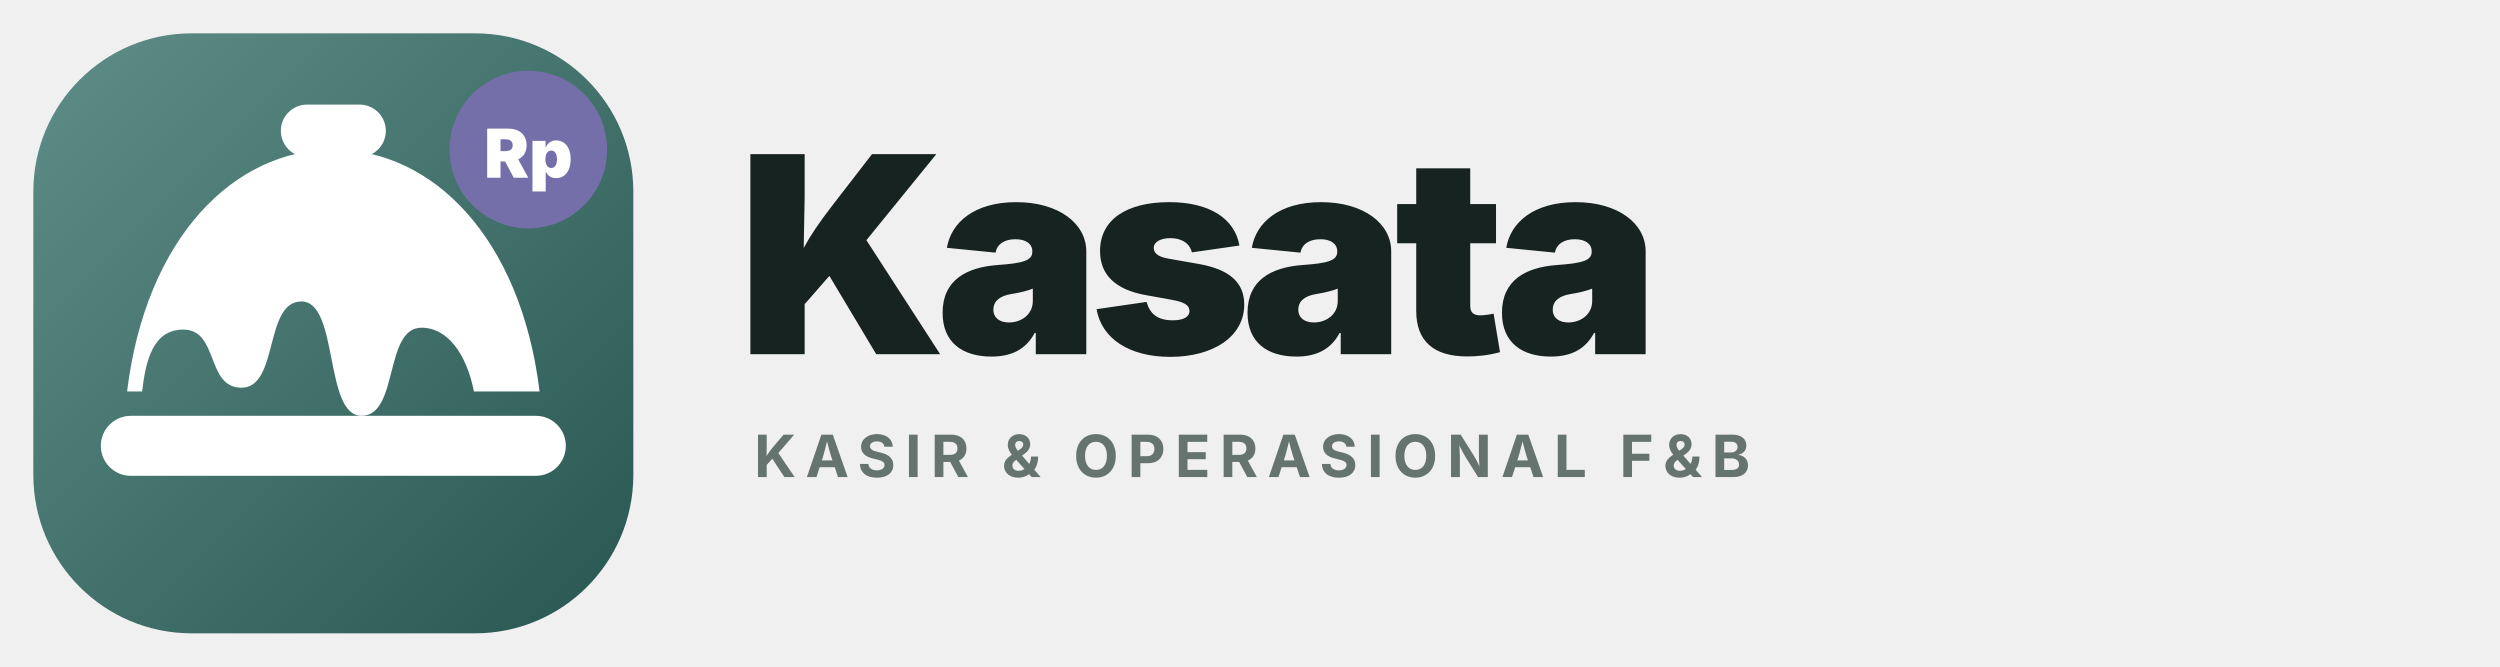
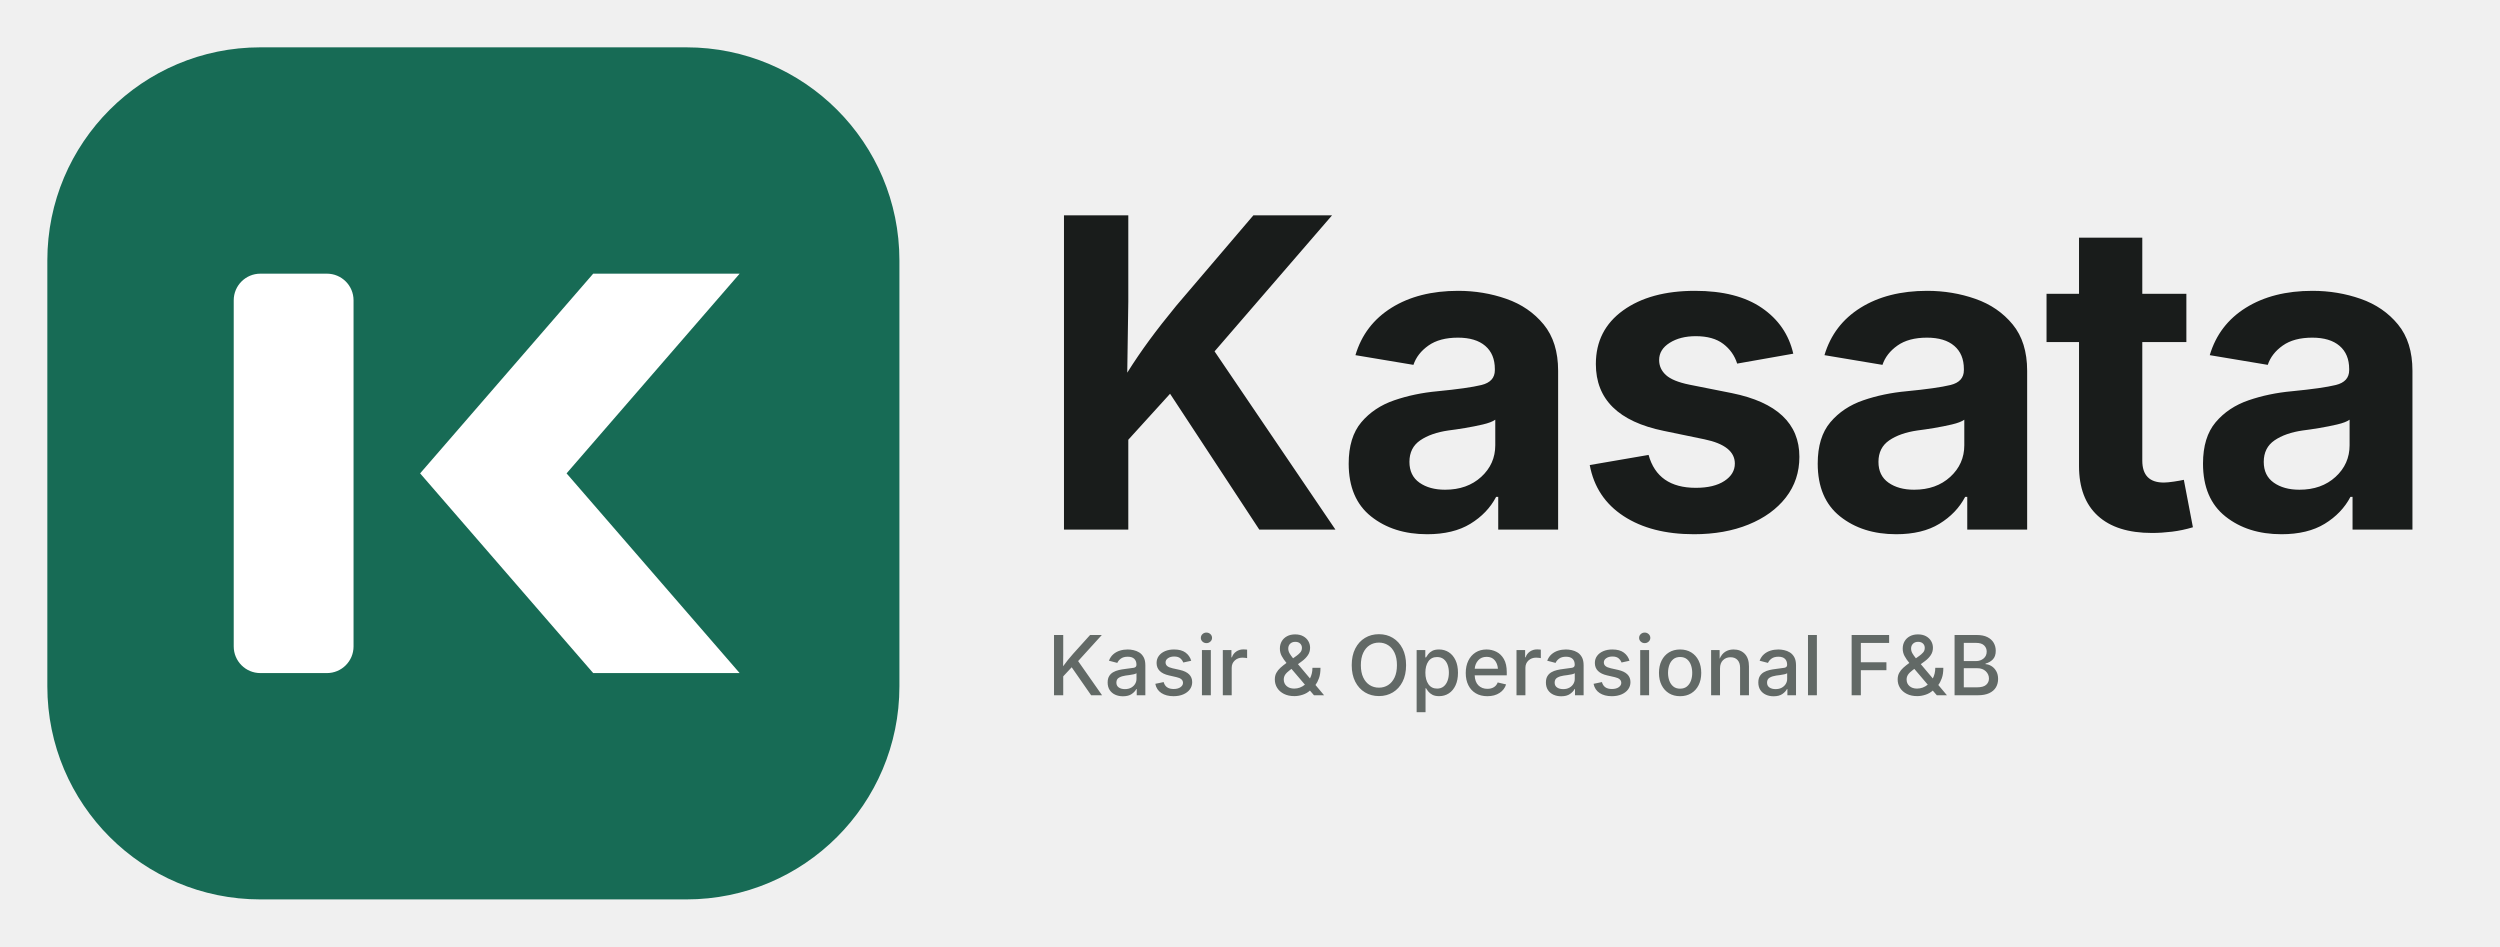
- <svg xmlns="http://www.w3.org/2000/svg" width="1200" height="320" viewBox="0 0 1200 320" fill="none">
-   <rect x="16" y="16" width="288" height="288" rx="76" fill="url(#mark-gradient)" />
-   <g transform="translate(16 16)">
-     <g transform="scale(0.9)">
-       <path d="M50 191C60 109 107 62 160 62C213 62 260 109 270 191H235C231 171 221 157 207 157C187 157 195 204 175 204C155 204 163 143 143 143C123 143 131 189 111 189C92 189 99 158 80 158C64 158 60 174 58 191H50Z" fill="white" />
-       <rect x="36" y="204" width="248" height="32" rx="16" fill="white" />
-       <rect x="132" y="38" width="56" height="28" rx="14" fill="white" />
-       <circle cx="264" cy="62" r="42" fill="#746FA8" />
-       <text x="264" y="77" text-anchor="middle" fill="white" font-family="Inter, Arial, sans-serif" font-size="36" font-weight="850">Rp</text>
-     </g>
+ <svg xmlns="http://www.w3.org/2000/svg" width="845" height="320" viewBox="0 0 845 320" fill="none">
+   <g transform="translate(16 16) scale(4.5)">
+     <rect width="64" height="64" rx="16" fill="#176B55" />
+     <rect x="14" y="17" width="9" height="30" rx="2" fill="#fff" />
+     <path d="M28 32L41 17H52L39 32L52 47H41Z" fill="#fff" />
  </g>
-   <text x="354" y="170" fill="#172321" font-family="Inter, Arial, sans-serif" font-size="132" font-weight="850" letter-spacing="-5">Kasata</text>
-   <text x="362" y="229" fill="#667470" font-family="Inter, Arial, sans-serif" font-size="28" font-weight="700" letter-spacing="4.5">KASIR &amp; OPERASIONAL F&amp;B</text>
-   <defs>
-     <linearGradient id="mark-gradient" x1="16" y1="16" x2="304" y2="304" gradientUnits="userSpaceOnUse">
-       <stop stop-color="#5F8E89" />
-       <stop offset="1" stop-color="#285752" />
-     </linearGradient>
-   </defs>
+   <path d="M359.624 179.0V72.779H381.367V101.794L381.011 125.961Q384.504 120.4 388.425 115.054Q392.346 109.707 397.621 103.291L423.642 72.779H450.232L410.524 118.761L451.373 179.0H425.638L395.482 133.09L381.367 148.631V179.0ZM482.376 180.568Q470.97 180.568 463.413 174.544Q455.856 168.521 455.856 156.687Q455.856 147.775 460.134 142.714Q464.411 137.652 471.255 135.3Q478.099 132.947 485.94 132.234Q496.206 131.236 500.733 130.131Q505.26 129.026 505.26 125.105V124.749Q505.26 119.688 502.016 116.907Q498.772 114.127 492.784 114.127Q486.582 114.127 482.804 116.8Q479.025 119.474 477.742 123.323L458.138 120.044Q461.203 109.707 470.364 104.004Q479.524 98.301 492.855 98.301Q501.41 98.301 509.145 101.01Q516.88 103.719 521.763 109.671Q526.646 115.624 526.646 125.319V179.0H506.4V167.95H505.688Q502.765 173.511 496.99 177.04Q491.216 180.568 482.376 180.568ZM488.436 165.526Q495.921 165.526 500.662 161.178Q505.402 156.829 505.402 150.484V141.858Q504.119 142.785 501.232 143.462Q498.345 144.14 495.137 144.674Q491.929 145.209 489.576 145.494Q483.659 146.35 480.023 148.845Q476.388 151.34 476.388 156.116Q476.388 160.75 479.774 163.138Q483.16 165.526 488.436 165.526ZM572.549 180.568Q558.148 180.568 548.774 174.438Q539.399 168.307 537.332 157.186L557.222 153.764Q560.287 164.885 573.19 164.885Q579.321 164.885 582.85 162.568Q586.379 160.251 586.379 156.687Q586.379 150.627 576.113 148.488L562.354 145.637Q539.399 140.932 539.399 123.038Q539.399 111.561 548.596 104.931Q557.792 98.301 572.905 98.301Q587.092 98.301 595.504 104.075Q603.916 109.85 606.126 119.545L587.163 122.896Q585.88 118.832 582.458 116.23Q579.036 113.628 573.19 113.628Q567.915 113.628 564.351 115.874Q560.786 118.119 560.786 121.684Q560.786 124.678 563.103 126.781Q565.42 128.884 571.052 130.024L585.381 132.876Q608.193 137.51 608.193 154.405Q608.193 162.247 603.631 168.128Q599.068 174.01 591.013 177.289Q582.957 180.568 572.549 180.568ZM640.907 180.568Q629.501 180.568 621.944 174.544Q614.388 168.521 614.388 156.687Q614.388 147.775 618.665 142.714Q622.942 137.652 629.786 135.3Q636.63 132.947 644.472 132.234Q654.737 131.236 659.264 130.131Q663.791 129.026 663.791 125.105V124.749Q663.791 119.688 660.547 116.907Q657.304 114.127 651.315 114.127Q645.113 114.127 641.335 116.8Q637.557 119.474 636.273 123.323L616.669 120.044Q619.734 109.707 628.895 104.004Q638.056 98.301 651.387 98.301Q659.941 98.301 667.676 101.01Q675.411 103.719 680.294 109.671Q685.178 115.624 685.178 125.319V179.0H664.932V167.95H664.219Q661.296 173.511 655.521 177.04Q649.747 180.568 640.907 180.568ZM646.967 165.526Q654.452 165.526 659.193 161.178Q663.934 156.829 663.934 150.484V141.858Q662.65 142.785 659.763 143.462Q656.876 144.14 653.668 144.674Q650.46 145.209 648.107 145.494Q642.19 146.35 638.555 148.845Q634.919 151.34 634.919 156.116Q634.919 160.75 638.305 163.138Q641.691 165.526 646.967 165.526ZM738.993 99.299V115.624H724.094V155.688Q724.094 163.103 731.365 163.103Q732.577 163.103 734.751 162.782Q736.926 162.461 738.138 162.176L741.203 178.216Q737.639 179.285 734.11 179.713Q730.581 180.141 727.373 180.141Q715.396 180.141 709.052 174.331Q702.707 168.521 702.707 157.542V115.624H691.729V99.299H702.707V80.336H724.094V99.299ZM771.137 180.568Q759.73 180.568 752.174 174.544Q744.617 168.521 744.617 156.687Q744.617 147.775 748.895 142.714Q753.172 137.652 760.016 135.3Q766.859 132.947 774.701 132.234Q784.967 131.236 789.494 130.131Q794.021 129.026 794.021 125.105V124.749Q794.021 119.688 790.777 116.907Q787.533 114.127 781.545 114.127Q775.343 114.127 771.564 116.8Q767.786 119.474 766.503 123.323L746.898 120.044Q749.964 109.707 759.125 104.004Q768.285 98.301 781.616 98.301Q790.171 98.301 797.906 101.01Q805.641 103.719 810.524 109.671Q815.407 115.624 815.407 125.319V179.0H795.161V167.95H794.448Q791.525 173.511 785.751 177.04Q779.977 180.568 771.137 180.568ZM777.196 165.526Q784.682 165.526 789.422 161.178Q794.163 156.829 794.163 150.484V141.858Q792.88 142.785 789.993 143.462Q787.105 144.14 783.897 144.674Q780.689 145.209 778.337 145.494Q772.42 146.35 768.784 148.845Q765.148 151.34 765.148 156.116Q765.148 160.75 768.535 163.138Q771.921 165.526 777.196 165.526Z" fill="#191C1B" />
+   <path d="M356.256 235.0V214.629H359.373V221.137L359.332 225.197Q360.111 224.104 360.938 223.078Q361.766 222.053 362.736 220.959L368.451 214.629H372.416L364.404 223.447L372.498 235.0H368.807L362.23 225.539L359.373 228.602V235.0ZM379.553 235.342Q378.09 235.342 376.921 234.802Q375.752 234.262 375.068 233.223Q374.385 232.184 374.385 230.68Q374.385 229.381 374.891 228.54Q375.396 227.699 376.244 227.214Q377.092 226.729 378.138 226.482Q379.184 226.236 380.264 226.113Q382.287 225.881 383.203 225.71Q384.119 225.539 384.119 224.732V224.65Q384.119 223.379 383.374 222.675Q382.629 221.971 381.193 221.971Q379.689 221.971 378.828 222.627Q377.967 223.283 377.652 224.062L374.822 223.324Q375.342 221.957 376.312 221.123Q377.283 220.289 378.534 219.906Q379.785 219.523 381.152 219.523Q382.068 219.523 383.107 219.742Q384.146 219.961 385.062 220.528Q385.979 221.096 386.553 222.148Q387.127 223.201 387.127 224.855V235.0H384.215V232.908H384.064Q383.613 233.811 382.513 234.576Q381.412 235.342 379.553 235.342ZM380.223 232.922Q381.439 232.922 382.314 232.437Q383.189 231.951 383.661 231.172Q384.133 230.393 384.133 229.49V227.535Q383.914 227.754 383.196 227.911Q382.479 228.068 381.686 228.178Q380.893 228.287 380.428 228.342Q379.156 228.52 378.247 229.032Q377.338 229.545 377.338 230.721Q377.338 231.814 378.151 232.368Q378.965 232.922 380.223 232.922ZM396.656 235.314Q394.168 235.314 392.534 234.241Q390.9 233.168 390.49 231.131L393.32 230.543Q393.936 232.881 396.684 232.881Q398.146 232.881 399.001 232.272Q399.855 231.664 399.855 230.816Q399.855 229.367 397.709 228.889L395.139 228.301Q390.928 227.357 390.928 224.076Q390.928 222.709 391.687 221.684Q392.445 220.658 393.778 220.091Q395.111 219.523 396.848 219.523Q399.322 219.523 400.73 220.583Q402.139 221.643 402.631 223.338L399.938 223.926Q399.65 223.119 398.939 222.511Q398.229 221.902 396.875 221.902Q395.631 221.902 394.797 222.463Q393.963 223.023 393.963 223.885Q393.963 224.65 394.517 225.122Q395.07 225.594 396.328 225.881L398.789 226.428Q402.959 227.371 402.959 230.557Q402.959 231.951 402.159 233.024Q401.359 234.098 399.938 234.706Q398.516 235.314 396.656 235.314ZM406.254 235.0V219.715H409.262V235.0ZM407.771 217.377Q406.992 217.377 406.438 216.857Q405.885 216.338 405.885 215.6Q405.885 214.848 406.438 214.328Q406.992 213.809 407.771 213.809Q408.551 213.809 409.111 214.328Q409.672 214.848 409.672 215.6Q409.672 216.338 409.111 216.857Q408.551 217.377 407.771 217.377ZM413.309 235.0V219.715H416.221V222.176H416.385Q416.795 220.932 417.854 220.214Q418.914 219.496 420.254 219.496Q420.541 219.496 420.917 219.523Q421.293 219.551 421.525 219.578V222.449Q421.361 222.408 420.896 222.347Q420.432 222.285 419.953 222.285Q418.381 222.285 417.349 223.249Q416.316 224.213 416.316 225.717V235.0ZM437.508 235.287Q435.457 235.287 433.974 234.535Q432.49 233.783 431.69 232.512Q430.891 231.24 430.891 229.668Q430.891 228.396 431.396 227.453Q431.902 226.51 432.784 225.71Q433.666 224.91 434.828 224.076Q433.844 222.887 433.222 221.745Q432.6 220.604 432.6 219.209Q432.6 217.828 433.235 216.741Q433.871 215.654 435.033 215.039Q436.195 214.424 437.754 214.424Q439.326 214.424 440.454 215.032Q441.582 215.641 442.197 216.673Q442.812 217.705 442.812 218.949Q442.812 220.357 442.061 221.465Q441.309 222.572 440.105 223.461L438.711 224.486L442.771 229.312Q443.168 228.547 443.387 227.645Q443.605 226.742 443.605 225.717H446.326Q446.326 227.836 445.807 229.251Q445.287 230.666 444.631 231.527L447.543 235.0H444.125L442.758 233.414Q441.719 234.357 440.297 234.822Q438.875 235.287 437.508 235.287ZM441.062 231.418 436.523 226.086 436.004 226.469Q434.883 227.303 434.397 228.034Q433.912 228.766 433.912 229.668Q433.912 231.049 434.883 231.896Q435.854 232.744 437.426 232.744Q439.422 232.744 441.062 231.418ZM437.057 222.504 438.314 221.602Q438.889 221.191 439.47 220.562Q440.051 219.934 440.051 218.977Q440.051 218.102 439.456 217.521Q438.861 216.939 437.809 216.939Q436.742 216.939 436.086 217.568Q435.43 218.197 435.43 219.209Q435.43 220.057 435.874 220.829Q436.318 221.602 437.057 222.504ZM466.082 235.273Q463.443 235.273 461.358 234.016Q459.273 232.758 458.077 230.42Q456.881 228.082 456.881 224.828Q456.881 221.561 458.077 219.216Q459.273 216.871 461.358 215.613Q463.443 214.355 466.082 214.355Q468.721 214.355 470.792 215.613Q472.863 216.871 474.06 219.216Q475.256 221.561 475.256 224.828Q475.256 228.082 474.06 230.427Q472.863 232.771 470.792 234.022Q468.721 235.273 466.082 235.273ZM466.082 232.43Q467.818 232.43 469.192 231.555Q470.566 230.68 471.366 228.984Q472.166 227.289 472.166 224.828Q472.166 222.354 471.366 220.651Q470.566 218.949 469.192 218.074Q467.818 217.199 466.082 217.199Q464.332 217.199 462.951 218.074Q461.57 218.949 460.771 220.651Q459.971 222.354 459.971 224.828Q459.971 227.289 460.771 228.984Q461.57 230.68 462.951 231.555Q464.332 232.43 466.082 232.43ZM478.824 240.715V219.715H481.75V222.203H481.996Q482.256 221.738 482.741 221.103Q483.227 220.467 484.102 219.995Q484.977 219.523 486.412 219.523Q488.244 219.523 489.687 220.453Q491.129 221.383 491.963 223.146Q492.797 224.91 492.797 227.398Q492.797 229.859 491.977 231.637Q491.156 233.414 489.714 234.357Q488.271 235.301 486.412 235.301Q485.018 235.301 484.143 234.829Q483.268 234.357 482.769 233.729Q482.27 233.1 481.996 232.607H481.832V240.715ZM485.742 232.744Q487.055 232.744 487.937 232.033Q488.818 231.322 489.27 230.105Q489.721 228.889 489.721 227.371Q489.721 225.867 489.276 224.671Q488.832 223.475 487.95 222.777Q487.068 222.08 485.742 222.08Q483.801 222.08 482.789 223.536Q481.777 224.992 481.777 227.371Q481.777 229.764 482.803 231.254Q483.828 232.744 485.742 232.744ZM502.723 235.314Q500.467 235.314 498.826 234.344Q497.186 233.373 496.304 231.609Q495.422 229.846 495.422 227.467Q495.422 225.115 496.29 223.324Q497.158 221.533 498.744 220.528Q500.33 219.523 502.463 219.523Q504.199 219.523 505.765 220.296Q507.33 221.068 508.308 222.757Q509.285 224.445 509.285 227.207V228.273H498.443Q498.525 230.488 499.701 231.657Q500.877 232.826 502.75 232.826Q504.008 232.826 504.917 232.279Q505.826 231.732 506.223 230.666L509.053 231.336Q508.506 233.127 506.838 234.221Q505.17 235.314 502.723 235.314ZM498.457 226.031H506.305Q506.141 224.227 505.177 223.119Q504.213 222.012 502.477 222.012Q500.672 222.012 499.626 223.194Q498.58 224.377 498.457 226.031ZM512.58 235.0V219.715H515.492V222.176H515.656Q516.066 220.932 517.126 220.214Q518.186 219.496 519.525 219.496Q519.812 219.496 520.188 219.523Q520.564 219.551 520.797 219.578V222.449Q520.633 222.408 520.168 222.347Q519.703 222.285 519.225 222.285Q517.652 222.285 516.62 223.249Q515.588 224.213 515.588 225.717V235.0ZM527.688 235.342Q526.225 235.342 525.056 234.802Q523.887 234.262 523.203 233.223Q522.52 232.184 522.52 230.68Q522.52 229.381 523.025 228.54Q523.531 227.699 524.379 227.214Q525.227 226.729 526.272 226.482Q527.318 226.236 528.398 226.113Q530.422 225.881 531.338 225.71Q532.254 225.539 532.254 224.732V224.65Q532.254 223.379 531.509 222.675Q530.764 221.971 529.328 221.971Q527.824 221.971 526.963 222.627Q526.102 223.283 525.787 224.062L522.957 223.324Q523.477 221.957 524.447 221.123Q525.418 220.289 526.669 219.906Q527.92 219.523 529.287 219.523Q530.203 219.523 531.242 219.742Q532.281 219.961 533.197 220.528Q534.113 221.096 534.688 222.148Q535.262 223.201 535.262 224.855V235.0H532.35V232.908H532.199Q531.748 233.811 530.647 234.576Q529.547 235.342 527.688 235.342ZM528.357 232.922Q529.574 232.922 530.449 232.437Q531.324 231.951 531.796 231.172Q532.268 230.393 532.268 229.49V227.535Q532.049 227.754 531.331 227.911Q530.613 228.068 529.82 228.178Q529.027 228.287 528.562 228.342Q527.291 228.52 526.382 229.032Q525.473 229.545 525.473 230.721Q525.473 231.814 526.286 232.368Q527.1 232.922 528.357 232.922ZM544.791 235.314Q542.303 235.314 540.669 234.241Q539.035 233.168 538.625 231.131L541.455 230.543Q542.07 232.881 544.818 232.881Q546.281 232.881 547.136 232.272Q547.99 231.664 547.99 230.816Q547.99 229.367 545.844 228.889L543.273 228.301Q539.062 227.357 539.062 224.076Q539.062 222.709 539.821 221.684Q540.58 220.658 541.913 220.091Q543.246 219.523 544.982 219.523Q547.457 219.523 548.865 220.583Q550.273 221.643 550.766 223.338L548.072 223.926Q547.785 223.119 547.074 222.511Q546.363 221.902 545.01 221.902Q543.766 221.902 542.932 222.463Q542.098 223.023 542.098 223.885Q542.098 224.65 542.651 225.122Q543.205 225.594 544.463 225.881L546.924 226.428Q551.094 227.371 551.094 230.557Q551.094 231.951 550.294 233.024Q549.494 234.098 548.072 234.706Q546.65 235.314 544.791 235.314ZM554.389 235.0V219.715H557.396V235.0ZM555.906 217.377Q555.127 217.377 554.573 216.857Q554.02 216.338 554.02 215.6Q554.02 214.848 554.573 214.328Q555.127 213.809 555.906 213.809Q556.686 213.809 557.246 214.328Q557.807 214.848 557.807 215.6Q557.807 216.338 557.246 216.857Q556.686 217.377 555.906 217.377ZM567.869 235.314Q565.723 235.314 564.116 234.33Q562.51 233.346 561.621 231.575Q560.732 229.805 560.732 227.439Q560.732 225.061 561.621 223.276Q562.51 221.492 564.116 220.508Q565.723 219.523 567.869 219.523Q570.029 219.523 571.636 220.508Q573.242 221.492 574.131 223.276Q575.02 225.061 575.02 227.439Q575.02 229.805 574.131 231.575Q573.242 233.346 571.636 234.33Q570.029 235.314 567.869 235.314ZM567.869 232.771Q569.264 232.771 570.173 232.04Q571.082 231.309 571.526 230.099Q571.971 228.889 571.971 227.439Q571.971 225.977 571.526 224.753Q571.082 223.529 570.173 222.798Q569.264 222.066 567.869 222.066Q566.488 222.066 565.586 222.798Q564.684 223.529 564.239 224.753Q563.795 225.977 563.795 227.439Q563.795 228.889 564.239 230.099Q564.684 231.309 565.586 232.04Q566.488 232.771 567.869 232.771ZM581.363 225.949V235.0H578.355V219.715H581.227L581.24 222.654Q581.951 221.041 583.147 220.282Q584.344 219.523 585.957 219.523Q588.295 219.523 589.724 220.993Q591.152 222.463 591.152 225.293V235.0H588.145V225.662Q588.145 224.008 587.283 223.078Q586.422 222.148 584.918 222.148Q583.387 222.148 582.375 223.14Q581.363 224.131 581.363 225.949ZM599.479 235.342Q598.016 235.342 596.847 234.802Q595.678 234.262 594.994 233.223Q594.311 232.184 594.311 230.68Q594.311 229.381 594.816 228.54Q595.322 227.699 596.17 227.214Q597.018 226.729 598.063 226.482Q599.109 226.236 600.189 226.113Q602.213 225.881 603.129 225.71Q604.045 225.539 604.045 224.732V224.65Q604.045 223.379 603.3 222.675Q602.555 221.971 601.119 221.971Q599.615 221.971 598.754 222.627Q597.893 223.283 597.578 224.062L594.748 223.324Q595.268 221.957 596.238 221.123Q597.209 220.289 598.46 219.906Q599.711 219.523 601.078 219.523Q601.994 219.523 603.033 219.742Q604.072 219.961 604.988 220.528Q605.904 221.096 606.479 222.148Q607.053 223.201 607.053 224.855V235.0H604.141V232.908H603.99Q603.539 233.811 602.438 234.576Q601.338 235.342 599.479 235.342ZM600.148 232.922Q601.365 232.922 602.24 232.437Q603.115 231.951 603.587 231.172Q604.059 230.393 604.059 229.49V227.535Q603.84 227.754 603.122 227.911Q602.404 228.068 601.611 228.178Q600.818 228.287 600.354 228.342Q599.082 228.52 598.173 229.032Q597.264 229.545 597.264 230.721Q597.264 231.814 598.077 232.368Q598.891 232.922 600.148 232.922ZM614.107 214.629V235.0H611.1V214.629ZM625.852 235.0V214.629H638.525V217.309H628.969V223.857H637.609V226.523H628.969V235.0ZM648.027 235.287Q645.977 235.287 644.493 234.535Q643.01 233.783 642.21 232.512Q641.41 231.24 641.41 229.668Q641.41 228.396 641.916 227.453Q642.422 226.51 643.304 225.71Q644.186 224.91 645.348 224.076Q644.363 222.887 643.741 221.745Q643.119 220.604 643.119 219.209Q643.119 217.828 643.755 216.741Q644.391 215.654 645.553 215.039Q646.715 214.424 648.273 214.424Q649.846 214.424 650.974 215.032Q652.102 215.641 652.717 216.673Q653.332 217.705 653.332 218.949Q653.332 220.357 652.58 221.465Q651.828 222.572 650.625 223.461L649.23 224.486L653.291 229.312Q653.688 228.547 653.906 227.645Q654.125 226.742 654.125 225.717H656.846Q656.846 227.836 656.326 229.251Q655.807 230.666 655.15 231.527L658.062 235.0H654.645L653.277 233.414Q652.238 234.357 650.816 234.822Q649.395 235.287 648.027 235.287ZM651.582 231.418 647.043 226.086 646.523 226.469Q645.402 227.303 644.917 228.034Q644.432 228.766 644.432 229.668Q644.432 231.049 645.402 231.896Q646.373 232.744 647.945 232.744Q649.941 232.744 651.582 231.418ZM647.576 222.504 648.834 221.602Q649.408 221.191 649.989 220.562Q650.57 219.934 650.57 218.977Q650.57 218.102 649.976 217.521Q649.381 216.939 648.328 216.939Q647.262 216.939 646.605 217.568Q645.949 218.197 645.949 219.209Q645.949 220.057 646.394 220.829Q646.838 221.602 647.576 222.504ZM660.646 235.0V214.629H668.152Q670.312 214.629 671.734 215.34Q673.156 216.051 673.86 217.261Q674.564 218.471 674.564 219.975Q674.564 221.889 673.553 222.907Q672.541 223.926 671.119 224.281V224.486Q672.145 224.541 673.115 225.136Q674.086 225.73 674.722 226.838Q675.357 227.945 675.357 229.504Q675.357 231.076 674.626 232.32Q673.895 233.564 672.37 234.282Q670.846 235.0 668.48 235.0ZM663.764 232.32H668.166Q670.367 232.32 671.317 231.473Q672.268 230.625 672.268 229.354Q672.268 227.918 671.194 226.886Q670.121 225.854 668.289 225.854H663.764ZM663.764 223.447H667.852Q669.396 223.447 670.449 222.572Q671.502 221.697 671.502 220.234Q671.502 218.977 670.62 218.136Q669.738 217.295 667.934 217.295H663.764Z" fill="#626966" />
</svg>
